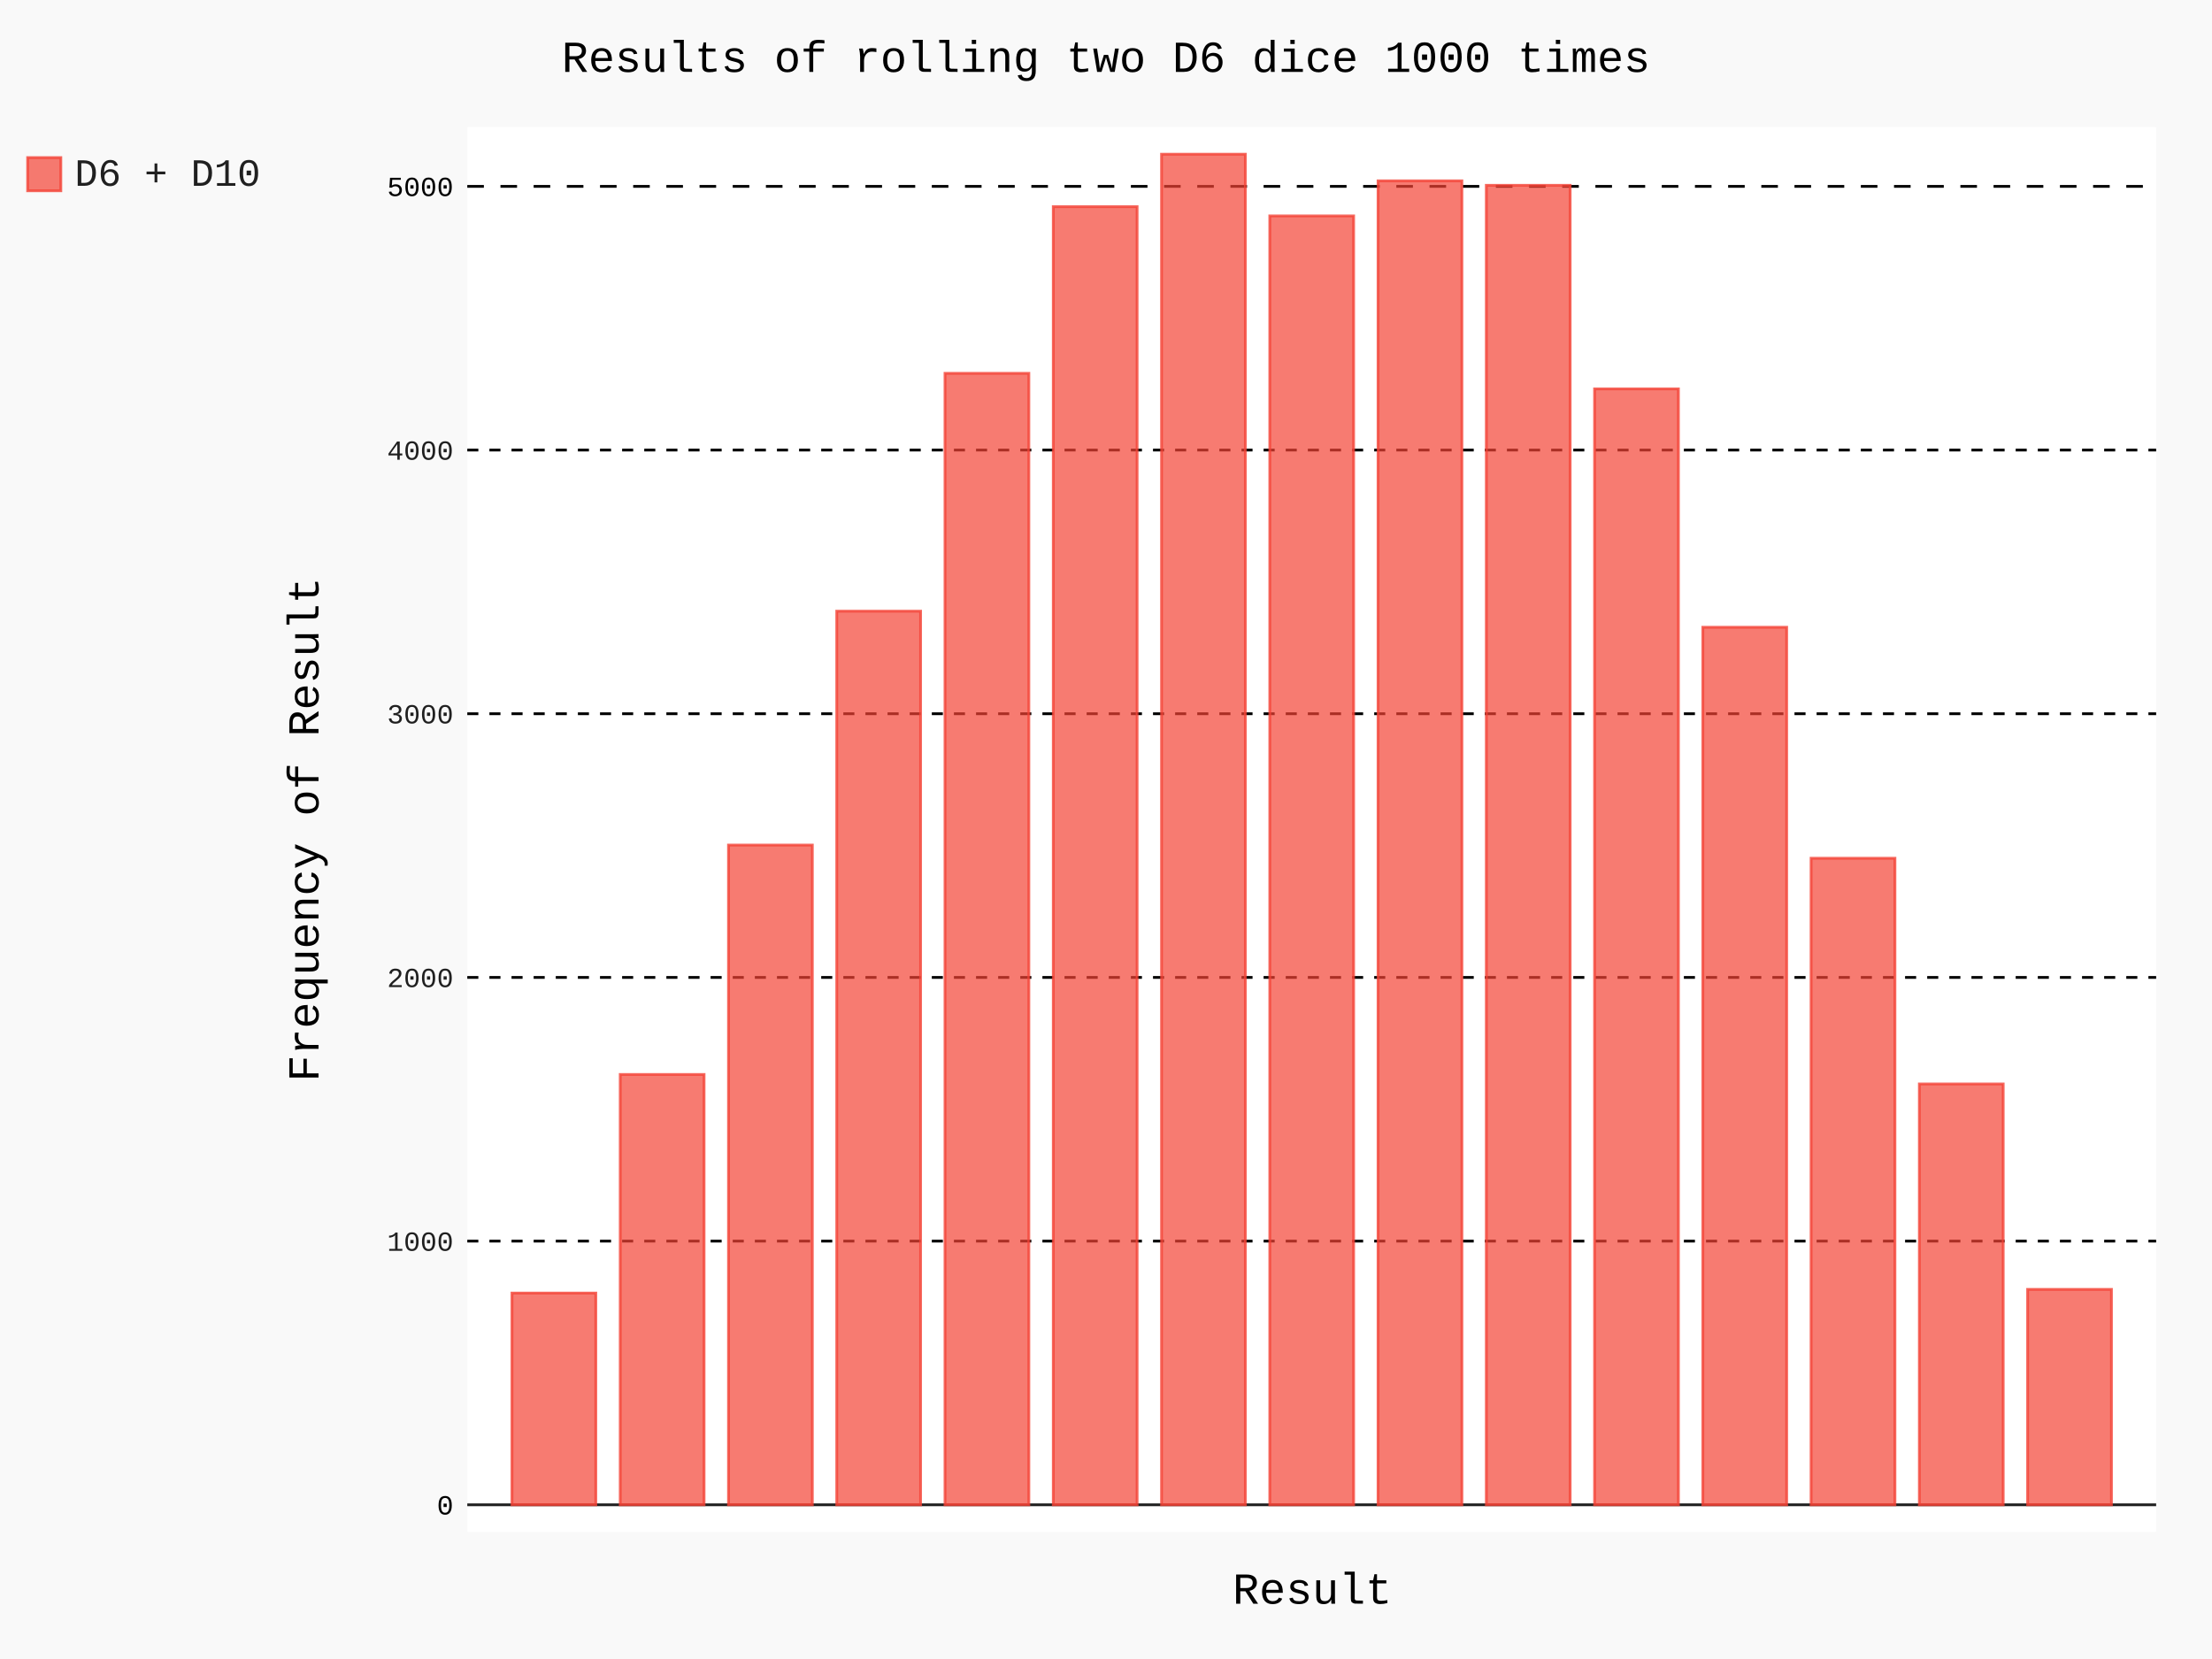
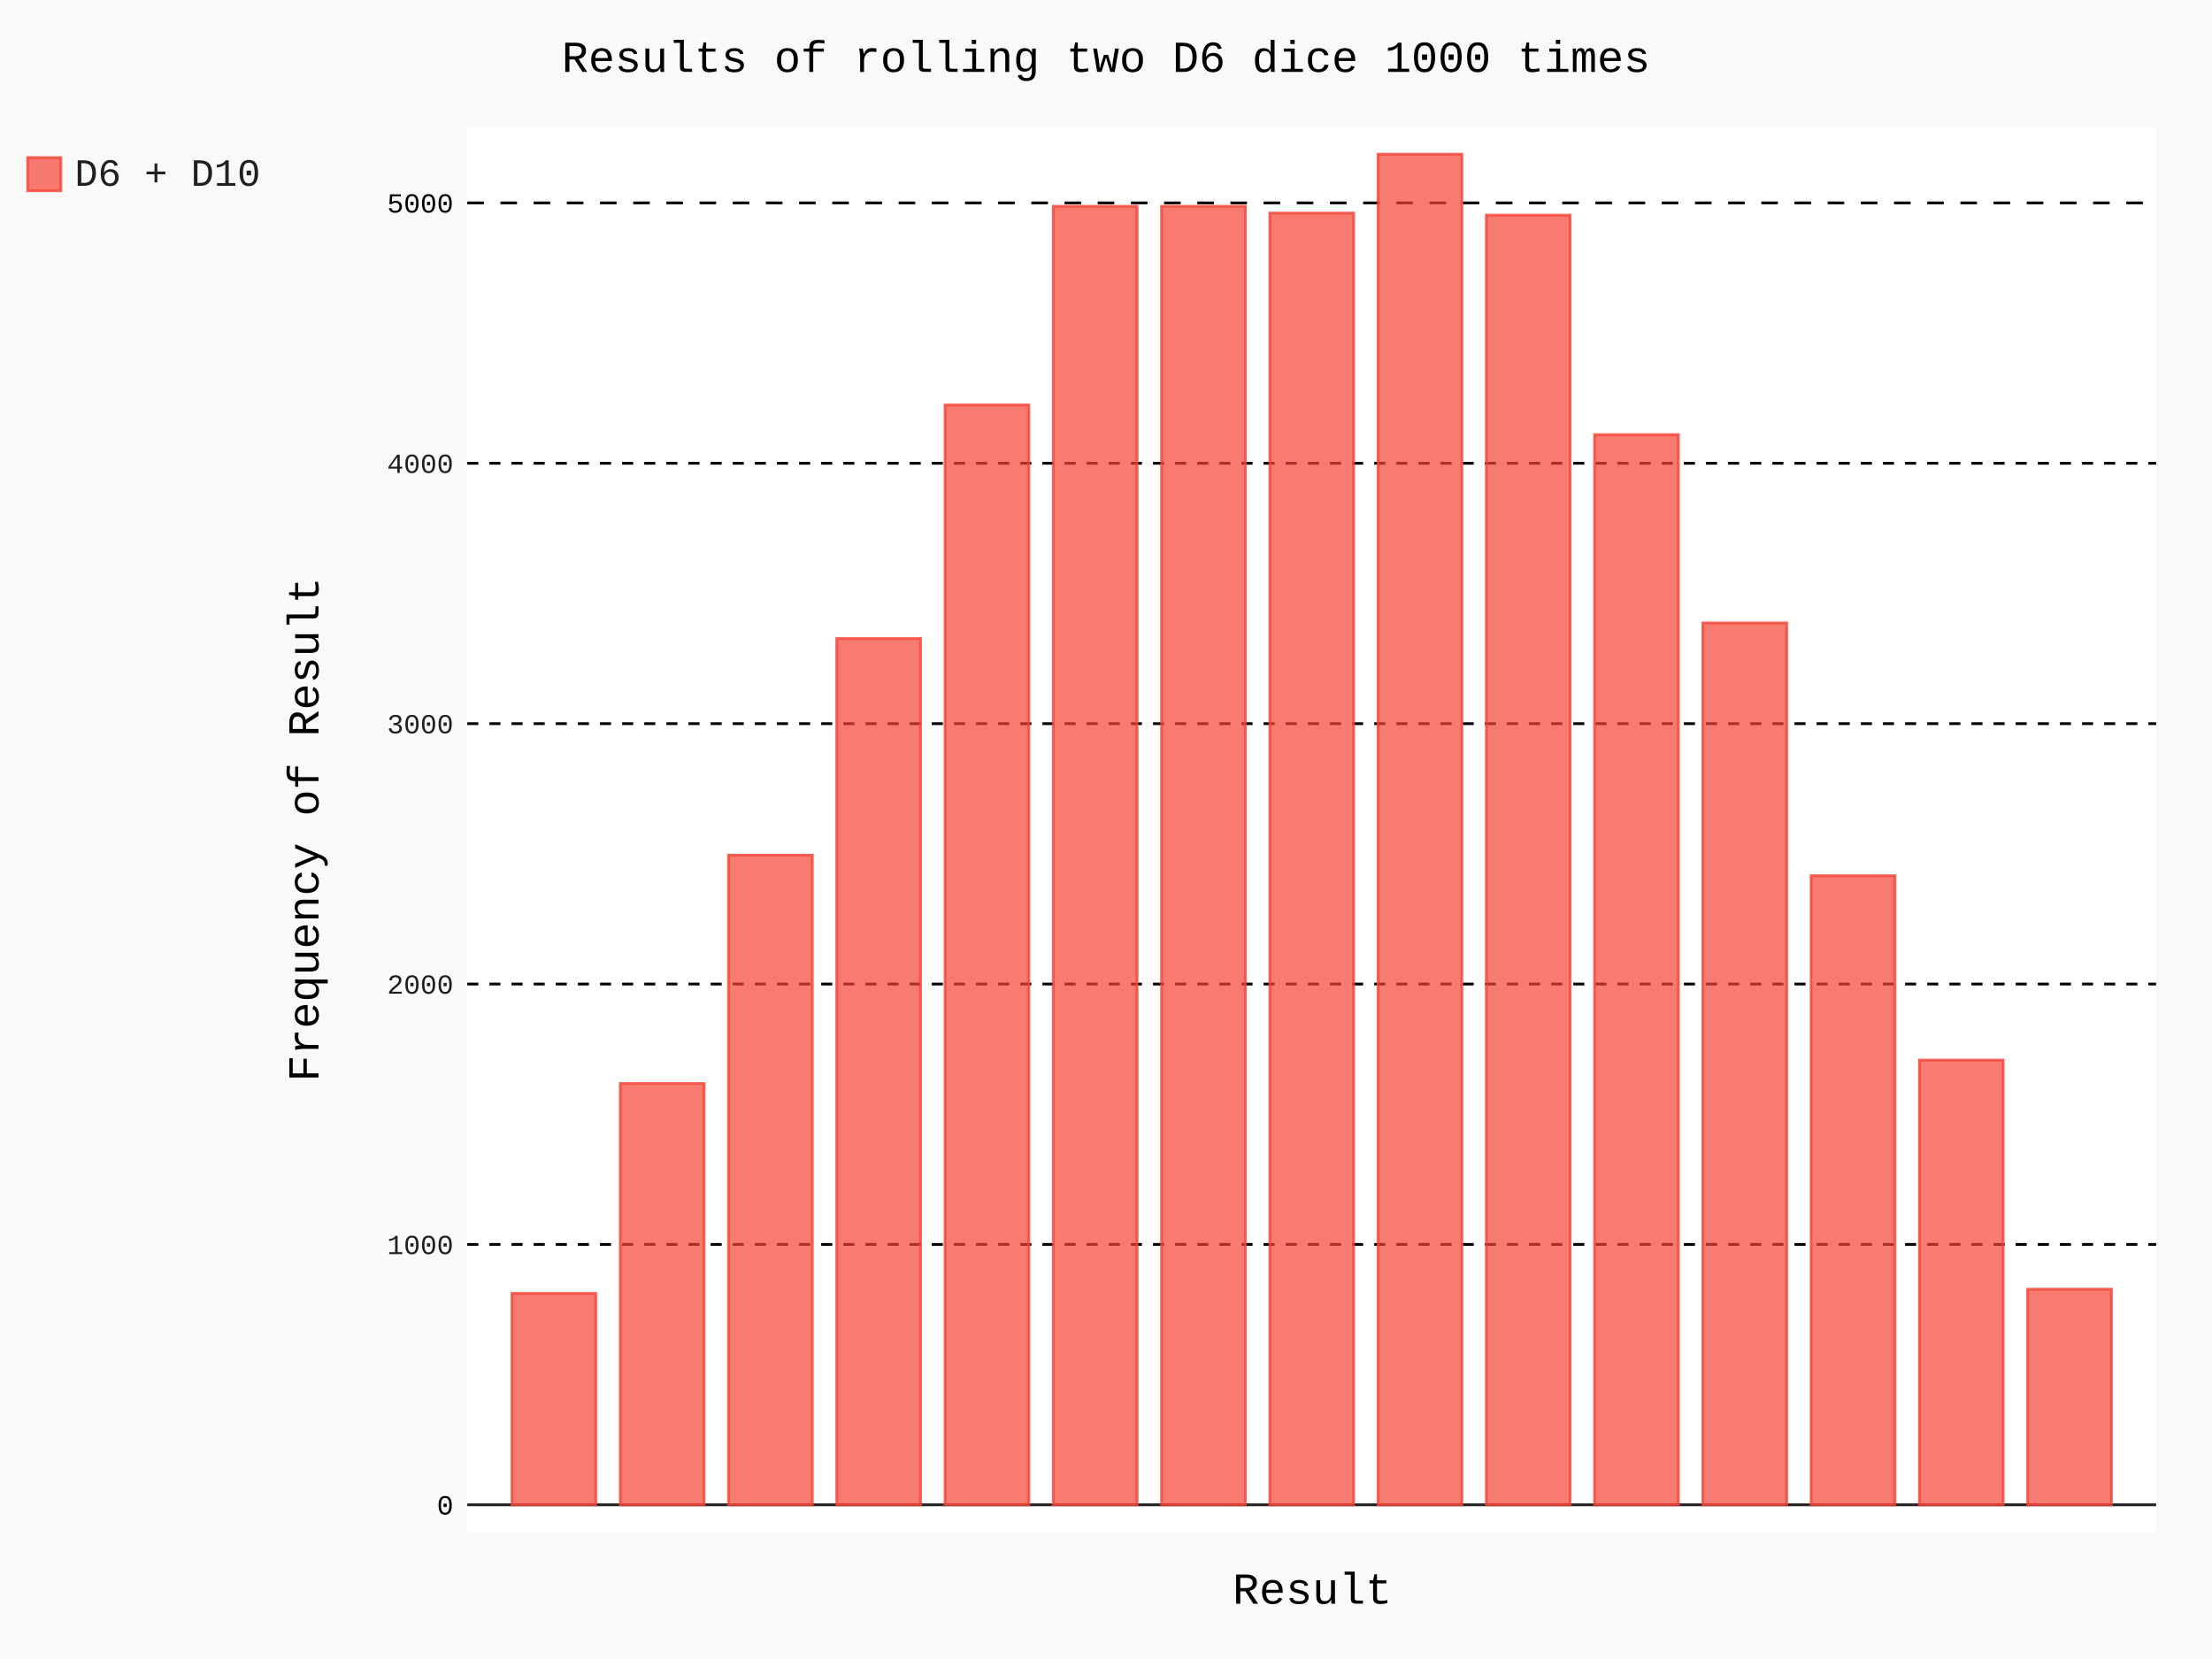
- <svg xmlns="http://www.w3.org/2000/svg" id="chart-2624621a-b67e-4fa9-9730-43fd2e3e952b" class="pygal-chart" viewBox="0 0 800 600">
+ <svg xmlns="http://www.w3.org/2000/svg" id="chart-f619fd9c-8f38-4add-9055-f0dda16ba735" class="pygal-chart" viewBox="0 0 800 600">
  <defs>
-     <style type="text/css">#chart-2624621a-b67e-4fa9-9730-43fd2e3e952b{-webkit-user-select:none;-webkit-font-smoothing:antialiased;font-family:Consolas,"Liberation Mono",Menlo,Courier,monospace}#chart-2624621a-b67e-4fa9-9730-43fd2e3e952b .title{font-family:Consolas,"Liberation Mono",Menlo,Courier,monospace;font-size:16px}#chart-2624621a-b67e-4fa9-9730-43fd2e3e952b .legends .legend text{font-family:Consolas,"Liberation Mono",Menlo,Courier,monospace;font-size:14px}#chart-2624621a-b67e-4fa9-9730-43fd2e3e952b .axis text{font-family:Consolas,"Liberation Mono",Menlo,Courier,monospace;font-size:10px}#chart-2624621a-b67e-4fa9-9730-43fd2e3e952b .axis text.major{font-family:Consolas,"Liberation Mono",Menlo,Courier,monospace;font-size:10px}#chart-2624621a-b67e-4fa9-9730-43fd2e3e952b .text-overlay text.value{font-family:Consolas,"Liberation Mono",Menlo,Courier,monospace;font-size:16px}#chart-2624621a-b67e-4fa9-9730-43fd2e3e952b .text-overlay text.label{font-family:Consolas,"Liberation Mono",Menlo,Courier,monospace;font-size:10px}#chart-2624621a-b67e-4fa9-9730-43fd2e3e952b .tooltip{font-family:Consolas,"Liberation Mono",Menlo,Courier,monospace;font-size:14px}#chart-2624621a-b67e-4fa9-9730-43fd2e3e952b text.no_data{font-family:Consolas,"Liberation Mono",Menlo,Courier,monospace;font-size:64px}
- #chart-2624621a-b67e-4fa9-9730-43fd2e3e952b{background-color:rgba(249,249,249,1)}#chart-2624621a-b67e-4fa9-9730-43fd2e3e952b path,#chart-2624621a-b67e-4fa9-9730-43fd2e3e952b line,#chart-2624621a-b67e-4fa9-9730-43fd2e3e952b rect,#chart-2624621a-b67e-4fa9-9730-43fd2e3e952b circle{-webkit-transition:150ms;-moz-transition:150ms;transition:150ms}#chart-2624621a-b67e-4fa9-9730-43fd2e3e952b .graph &gt; .background{fill:rgba(249,249,249,1)}#chart-2624621a-b67e-4fa9-9730-43fd2e3e952b .plot &gt; .background{fill:rgba(255,255,255,1)}#chart-2624621a-b67e-4fa9-9730-43fd2e3e952b .graph{fill:rgba(0,0,0,.87)}#chart-2624621a-b67e-4fa9-9730-43fd2e3e952b text.no_data{fill:rgba(0,0,0,1)}#chart-2624621a-b67e-4fa9-9730-43fd2e3e952b .title{fill:rgba(0,0,0,1)}#chart-2624621a-b67e-4fa9-9730-43fd2e3e952b .legends .legend text{fill:rgba(0,0,0,.87)}#chart-2624621a-b67e-4fa9-9730-43fd2e3e952b .legends .legend:hover text{fill:rgba(0,0,0,1)}#chart-2624621a-b67e-4fa9-9730-43fd2e3e952b .axis .line{stroke:rgba(0,0,0,1)}#chart-2624621a-b67e-4fa9-9730-43fd2e3e952b .axis .guide.line{stroke:rgba(0,0,0,.54)}#chart-2624621a-b67e-4fa9-9730-43fd2e3e952b .axis .major.line{stroke:rgba(0,0,0,.87)}#chart-2624621a-b67e-4fa9-9730-43fd2e3e952b .axis text.major{fill:rgba(0,0,0,1)}#chart-2624621a-b67e-4fa9-9730-43fd2e3e952b .axis.y .guides:hover .guide.line,#chart-2624621a-b67e-4fa9-9730-43fd2e3e952b .line-graph .axis.x .guides:hover .guide.line,#chart-2624621a-b67e-4fa9-9730-43fd2e3e952b .stackedline-graph .axis.x .guides:hover .guide.line,#chart-2624621a-b67e-4fa9-9730-43fd2e3e952b .xy-graph .axis.x .guides:hover .guide.line{stroke:rgba(0,0,0,1)}#chart-2624621a-b67e-4fa9-9730-43fd2e3e952b .axis .guides:hover text{fill:rgba(0,0,0,1)}#chart-2624621a-b67e-4fa9-9730-43fd2e3e952b .reactive{fill-opacity:.7;stroke-opacity:.8;stroke-width:1}#chart-2624621a-b67e-4fa9-9730-43fd2e3e952b .ci{stroke:rgba(0,0,0,.87)}#chart-2624621a-b67e-4fa9-9730-43fd2e3e952b .reactive.active,#chart-2624621a-b67e-4fa9-9730-43fd2e3e952b .active .reactive{fill-opacity:.8;stroke-opacity:.9;stroke-width:4}#chart-2624621a-b67e-4fa9-9730-43fd2e3e952b .ci .reactive.active{stroke-width:1.5}#chart-2624621a-b67e-4fa9-9730-43fd2e3e952b .series text{fill:rgba(0,0,0,1)}#chart-2624621a-b67e-4fa9-9730-43fd2e3e952b .tooltip rect{fill:rgba(255,255,255,1);stroke:rgba(0,0,0,1);-webkit-transition:opacity 150ms;-moz-transition:opacity 150ms;transition:opacity 150ms}#chart-2624621a-b67e-4fa9-9730-43fd2e3e952b .tooltip .label{fill:rgba(0,0,0,.87)}#chart-2624621a-b67e-4fa9-9730-43fd2e3e952b .tooltip .label{fill:rgba(0,0,0,.87)}#chart-2624621a-b67e-4fa9-9730-43fd2e3e952b .tooltip .legend{font-size:.8em;fill:rgba(0,0,0,.54)}#chart-2624621a-b67e-4fa9-9730-43fd2e3e952b .tooltip .x_label{font-size:.6em;fill:rgba(0,0,0,1)}#chart-2624621a-b67e-4fa9-9730-43fd2e3e952b .tooltip .xlink{font-size:.5em;text-decoration:underline}#chart-2624621a-b67e-4fa9-9730-43fd2e3e952b .tooltip .value{font-size:1.5em}#chart-2624621a-b67e-4fa9-9730-43fd2e3e952b .bound{font-size:.5em}#chart-2624621a-b67e-4fa9-9730-43fd2e3e952b .max-value{font-size:.75em;fill:rgba(0,0,0,.54)}#chart-2624621a-b67e-4fa9-9730-43fd2e3e952b .map-element{fill:rgba(255,255,255,1);stroke:rgba(0,0,0,.54) !important}#chart-2624621a-b67e-4fa9-9730-43fd2e3e952b .map-element .reactive{fill-opacity:inherit;stroke-opacity:inherit}#chart-2624621a-b67e-4fa9-9730-43fd2e3e952b .color-0,#chart-2624621a-b67e-4fa9-9730-43fd2e3e952b .color-0 a:visited{stroke:#F44336;fill:#F44336}#chart-2624621a-b67e-4fa9-9730-43fd2e3e952b .text-overlay .color-0 text{fill:black}
- #chart-2624621a-b67e-4fa9-9730-43fd2e3e952b text.no_data{text-anchor:middle}#chart-2624621a-b67e-4fa9-9730-43fd2e3e952b .guide.line{fill:none}#chart-2624621a-b67e-4fa9-9730-43fd2e3e952b .centered{text-anchor:middle}#chart-2624621a-b67e-4fa9-9730-43fd2e3e952b .title{text-anchor:middle}#chart-2624621a-b67e-4fa9-9730-43fd2e3e952b .legends .legend text{fill-opacity:1}#chart-2624621a-b67e-4fa9-9730-43fd2e3e952b .axis.x text{text-anchor:middle}#chart-2624621a-b67e-4fa9-9730-43fd2e3e952b .axis.x:not(.web) text[transform]{text-anchor:start}#chart-2624621a-b67e-4fa9-9730-43fd2e3e952b .axis.x:not(.web) text[transform].backwards{text-anchor:end}#chart-2624621a-b67e-4fa9-9730-43fd2e3e952b .axis.y text{text-anchor:end}#chart-2624621a-b67e-4fa9-9730-43fd2e3e952b .axis.y text[transform].backwards{text-anchor:start}#chart-2624621a-b67e-4fa9-9730-43fd2e3e952b .axis.y2 text{text-anchor:start}#chart-2624621a-b67e-4fa9-9730-43fd2e3e952b .axis.y2 text[transform].backwards{text-anchor:end}#chart-2624621a-b67e-4fa9-9730-43fd2e3e952b .axis .guide.line{stroke-dasharray:4,4;stroke:black}#chart-2624621a-b67e-4fa9-9730-43fd2e3e952b .axis .major.guide.line{stroke-dasharray:6,6;stroke:black}#chart-2624621a-b67e-4fa9-9730-43fd2e3e952b .horizontal .axis.y .guide.line,#chart-2624621a-b67e-4fa9-9730-43fd2e3e952b .horizontal .axis.y2 .guide.line,#chart-2624621a-b67e-4fa9-9730-43fd2e3e952b .vertical .axis.x .guide.line{opacity:0}#chart-2624621a-b67e-4fa9-9730-43fd2e3e952b .horizontal .axis.always_show .guide.line,#chart-2624621a-b67e-4fa9-9730-43fd2e3e952b .vertical .axis.always_show .guide.line{opacity:1 !important}#chart-2624621a-b67e-4fa9-9730-43fd2e3e952b .axis.y .guides:hover .guide.line,#chart-2624621a-b67e-4fa9-9730-43fd2e3e952b .axis.y2 .guides:hover .guide.line,#chart-2624621a-b67e-4fa9-9730-43fd2e3e952b .axis.x .guides:hover .guide.line{opacity:1}#chart-2624621a-b67e-4fa9-9730-43fd2e3e952b .axis .guides:hover text{opacity:1}#chart-2624621a-b67e-4fa9-9730-43fd2e3e952b .nofill{fill:none}#chart-2624621a-b67e-4fa9-9730-43fd2e3e952b .subtle-fill{fill-opacity:.2}#chart-2624621a-b67e-4fa9-9730-43fd2e3e952b .dot{stroke-width:1px;fill-opacity:1;stroke-opacity:1}#chart-2624621a-b67e-4fa9-9730-43fd2e3e952b .dot.active{stroke-width:5px}#chart-2624621a-b67e-4fa9-9730-43fd2e3e952b .dot.negative{fill:transparent}#chart-2624621a-b67e-4fa9-9730-43fd2e3e952b text,#chart-2624621a-b67e-4fa9-9730-43fd2e3e952b tspan{stroke:none !important}#chart-2624621a-b67e-4fa9-9730-43fd2e3e952b .series text.active{opacity:1}#chart-2624621a-b67e-4fa9-9730-43fd2e3e952b .tooltip rect{fill-opacity:.95;stroke-width:.5}#chart-2624621a-b67e-4fa9-9730-43fd2e3e952b .tooltip text{fill-opacity:1}#chart-2624621a-b67e-4fa9-9730-43fd2e3e952b .showable{visibility:hidden}#chart-2624621a-b67e-4fa9-9730-43fd2e3e952b .showable.shown{visibility:visible}#chart-2624621a-b67e-4fa9-9730-43fd2e3e952b .gauge-background{fill:rgba(229,229,229,1);stroke:none}#chart-2624621a-b67e-4fa9-9730-43fd2e3e952b .bg-lines{stroke:rgba(249,249,249,1);stroke-width:2px}</style>
+     <style type="text/css">#chart-f619fd9c-8f38-4add-9055-f0dda16ba735{-webkit-user-select:none;-webkit-font-smoothing:antialiased;font-family:Consolas,"Liberation Mono",Menlo,Courier,monospace}#chart-f619fd9c-8f38-4add-9055-f0dda16ba735 .title{font-family:Consolas,"Liberation Mono",Menlo,Courier,monospace;font-size:16px}#chart-f619fd9c-8f38-4add-9055-f0dda16ba735 .legends .legend text{font-family:Consolas,"Liberation Mono",Menlo,Courier,monospace;font-size:14px}#chart-f619fd9c-8f38-4add-9055-f0dda16ba735 .axis text{font-family:Consolas,"Liberation Mono",Menlo,Courier,monospace;font-size:10px}#chart-f619fd9c-8f38-4add-9055-f0dda16ba735 .axis text.major{font-family:Consolas,"Liberation Mono",Menlo,Courier,monospace;font-size:10px}#chart-f619fd9c-8f38-4add-9055-f0dda16ba735 .text-overlay text.value{font-family:Consolas,"Liberation Mono",Menlo,Courier,monospace;font-size:16px}#chart-f619fd9c-8f38-4add-9055-f0dda16ba735 .text-overlay text.label{font-family:Consolas,"Liberation Mono",Menlo,Courier,monospace;font-size:10px}#chart-f619fd9c-8f38-4add-9055-f0dda16ba735 .tooltip{font-family:Consolas,"Liberation Mono",Menlo,Courier,monospace;font-size:14px}#chart-f619fd9c-8f38-4add-9055-f0dda16ba735 text.no_data{font-family:Consolas,"Liberation Mono",Menlo,Courier,monospace;font-size:64px}
+ #chart-f619fd9c-8f38-4add-9055-f0dda16ba735{background-color:rgba(249,249,249,1)}#chart-f619fd9c-8f38-4add-9055-f0dda16ba735 path,#chart-f619fd9c-8f38-4add-9055-f0dda16ba735 line,#chart-f619fd9c-8f38-4add-9055-f0dda16ba735 rect,#chart-f619fd9c-8f38-4add-9055-f0dda16ba735 circle{-webkit-transition:150ms;-moz-transition:150ms;transition:150ms}#chart-f619fd9c-8f38-4add-9055-f0dda16ba735 .graph &gt; .background{fill:rgba(249,249,249,1)}#chart-f619fd9c-8f38-4add-9055-f0dda16ba735 .plot &gt; .background{fill:rgba(255,255,255,1)}#chart-f619fd9c-8f38-4add-9055-f0dda16ba735 .graph{fill:rgba(0,0,0,.87)}#chart-f619fd9c-8f38-4add-9055-f0dda16ba735 text.no_data{fill:rgba(0,0,0,1)}#chart-f619fd9c-8f38-4add-9055-f0dda16ba735 .title{fill:rgba(0,0,0,1)}#chart-f619fd9c-8f38-4add-9055-f0dda16ba735 .legends .legend text{fill:rgba(0,0,0,.87)}#chart-f619fd9c-8f38-4add-9055-f0dda16ba735 .legends .legend:hover text{fill:rgba(0,0,0,1)}#chart-f619fd9c-8f38-4add-9055-f0dda16ba735 .axis .line{stroke:rgba(0,0,0,1)}#chart-f619fd9c-8f38-4add-9055-f0dda16ba735 .axis .guide.line{stroke:rgba(0,0,0,.54)}#chart-f619fd9c-8f38-4add-9055-f0dda16ba735 .axis .major.line{stroke:rgba(0,0,0,.87)}#chart-f619fd9c-8f38-4add-9055-f0dda16ba735 .axis text.major{fill:rgba(0,0,0,1)}#chart-f619fd9c-8f38-4add-9055-f0dda16ba735 .axis.y .guides:hover .guide.line,#chart-f619fd9c-8f38-4add-9055-f0dda16ba735 .line-graph .axis.x .guides:hover .guide.line,#chart-f619fd9c-8f38-4add-9055-f0dda16ba735 .stackedline-graph .axis.x .guides:hover .guide.line,#chart-f619fd9c-8f38-4add-9055-f0dda16ba735 .xy-graph .axis.x .guides:hover .guide.line{stroke:rgba(0,0,0,1)}#chart-f619fd9c-8f38-4add-9055-f0dda16ba735 .axis .guides:hover text{fill:rgba(0,0,0,1)}#chart-f619fd9c-8f38-4add-9055-f0dda16ba735 .reactive{fill-opacity:.7;stroke-opacity:.8;stroke-width:1}#chart-f619fd9c-8f38-4add-9055-f0dda16ba735 .ci{stroke:rgba(0,0,0,.87)}#chart-f619fd9c-8f38-4add-9055-f0dda16ba735 .reactive.active,#chart-f619fd9c-8f38-4add-9055-f0dda16ba735 .active .reactive{fill-opacity:.8;stroke-opacity:.9;stroke-width:4}#chart-f619fd9c-8f38-4add-9055-f0dda16ba735 .ci .reactive.active{stroke-width:1.5}#chart-f619fd9c-8f38-4add-9055-f0dda16ba735 .series text{fill:rgba(0,0,0,1)}#chart-f619fd9c-8f38-4add-9055-f0dda16ba735 .tooltip rect{fill:rgba(255,255,255,1);stroke:rgba(0,0,0,1);-webkit-transition:opacity 150ms;-moz-transition:opacity 150ms;transition:opacity 150ms}#chart-f619fd9c-8f38-4add-9055-f0dda16ba735 .tooltip .label{fill:rgba(0,0,0,.87)}#chart-f619fd9c-8f38-4add-9055-f0dda16ba735 .tooltip .label{fill:rgba(0,0,0,.87)}#chart-f619fd9c-8f38-4add-9055-f0dda16ba735 .tooltip .legend{font-size:.8em;fill:rgba(0,0,0,.54)}#chart-f619fd9c-8f38-4add-9055-f0dda16ba735 .tooltip .x_label{font-size:.6em;fill:rgba(0,0,0,1)}#chart-f619fd9c-8f38-4add-9055-f0dda16ba735 .tooltip .xlink{font-size:.5em;text-decoration:underline}#chart-f619fd9c-8f38-4add-9055-f0dda16ba735 .tooltip .value{font-size:1.5em}#chart-f619fd9c-8f38-4add-9055-f0dda16ba735 .bound{font-size:.5em}#chart-f619fd9c-8f38-4add-9055-f0dda16ba735 .max-value{font-size:.75em;fill:rgba(0,0,0,.54)}#chart-f619fd9c-8f38-4add-9055-f0dda16ba735 .map-element{fill:rgba(255,255,255,1);stroke:rgba(0,0,0,.54) !important}#chart-f619fd9c-8f38-4add-9055-f0dda16ba735 .map-element .reactive{fill-opacity:inherit;stroke-opacity:inherit}#chart-f619fd9c-8f38-4add-9055-f0dda16ba735 .color-0,#chart-f619fd9c-8f38-4add-9055-f0dda16ba735 .color-0 a:visited{stroke:#F44336;fill:#F44336}#chart-f619fd9c-8f38-4add-9055-f0dda16ba735 .text-overlay .color-0 text{fill:black}
+ #chart-f619fd9c-8f38-4add-9055-f0dda16ba735 text.no_data{text-anchor:middle}#chart-f619fd9c-8f38-4add-9055-f0dda16ba735 .guide.line{fill:none}#chart-f619fd9c-8f38-4add-9055-f0dda16ba735 .centered{text-anchor:middle}#chart-f619fd9c-8f38-4add-9055-f0dda16ba735 .title{text-anchor:middle}#chart-f619fd9c-8f38-4add-9055-f0dda16ba735 .legends .legend text{fill-opacity:1}#chart-f619fd9c-8f38-4add-9055-f0dda16ba735 .axis.x text{text-anchor:middle}#chart-f619fd9c-8f38-4add-9055-f0dda16ba735 .axis.x:not(.web) text[transform]{text-anchor:start}#chart-f619fd9c-8f38-4add-9055-f0dda16ba735 .axis.x:not(.web) text[transform].backwards{text-anchor:end}#chart-f619fd9c-8f38-4add-9055-f0dda16ba735 .axis.y text{text-anchor:end}#chart-f619fd9c-8f38-4add-9055-f0dda16ba735 .axis.y text[transform].backwards{text-anchor:start}#chart-f619fd9c-8f38-4add-9055-f0dda16ba735 .axis.y2 text{text-anchor:start}#chart-f619fd9c-8f38-4add-9055-f0dda16ba735 .axis.y2 text[transform].backwards{text-anchor:end}#chart-f619fd9c-8f38-4add-9055-f0dda16ba735 .axis .guide.line{stroke-dasharray:4,4;stroke:black}#chart-f619fd9c-8f38-4add-9055-f0dda16ba735 .axis .major.guide.line{stroke-dasharray:6,6;stroke:black}#chart-f619fd9c-8f38-4add-9055-f0dda16ba735 .horizontal .axis.y .guide.line,#chart-f619fd9c-8f38-4add-9055-f0dda16ba735 .horizontal .axis.y2 .guide.line,#chart-f619fd9c-8f38-4add-9055-f0dda16ba735 .vertical .axis.x .guide.line{opacity:0}#chart-f619fd9c-8f38-4add-9055-f0dda16ba735 .horizontal .axis.always_show .guide.line,#chart-f619fd9c-8f38-4add-9055-f0dda16ba735 .vertical .axis.always_show .guide.line{opacity:1 !important}#chart-f619fd9c-8f38-4add-9055-f0dda16ba735 .axis.y .guides:hover .guide.line,#chart-f619fd9c-8f38-4add-9055-f0dda16ba735 .axis.y2 .guides:hover .guide.line,#chart-f619fd9c-8f38-4add-9055-f0dda16ba735 .axis.x .guides:hover .guide.line{opacity:1}#chart-f619fd9c-8f38-4add-9055-f0dda16ba735 .axis .guides:hover text{opacity:1}#chart-f619fd9c-8f38-4add-9055-f0dda16ba735 .nofill{fill:none}#chart-f619fd9c-8f38-4add-9055-f0dda16ba735 .subtle-fill{fill-opacity:.2}#chart-f619fd9c-8f38-4add-9055-f0dda16ba735 .dot{stroke-width:1px;fill-opacity:1;stroke-opacity:1}#chart-f619fd9c-8f38-4add-9055-f0dda16ba735 .dot.active{stroke-width:5px}#chart-f619fd9c-8f38-4add-9055-f0dda16ba735 .dot.negative{fill:transparent}#chart-f619fd9c-8f38-4add-9055-f0dda16ba735 text,#chart-f619fd9c-8f38-4add-9055-f0dda16ba735 tspan{stroke:none !important}#chart-f619fd9c-8f38-4add-9055-f0dda16ba735 .series text.active{opacity:1}#chart-f619fd9c-8f38-4add-9055-f0dda16ba735 .tooltip rect{fill-opacity:.95;stroke-width:.5}#chart-f619fd9c-8f38-4add-9055-f0dda16ba735 .tooltip text{fill-opacity:1}#chart-f619fd9c-8f38-4add-9055-f0dda16ba735 .showable{visibility:hidden}#chart-f619fd9c-8f38-4add-9055-f0dda16ba735 .showable.shown{visibility:visible}#chart-f619fd9c-8f38-4add-9055-f0dda16ba735 .gauge-background{fill:rgba(229,229,229,1);stroke:none}#chart-f619fd9c-8f38-4add-9055-f0dda16ba735 .bg-lines{stroke:rgba(249,249,249,1);stroke-width:2px}</style>
  </defs>
  <g class="graph bar-graph vertical">
    <rect x="0" y="0" width="800" height="600" class="background" />
    <g transform="translate(169, 46)" class="plot">
      <rect x="0" y="0" width="610.8" height="508" class="background" />
      <g class="axis y always_show">
        <g class="guides">
          <path d="M0 498.231 h610.8" class="axis major line" />
          <text x="-5" y="501.731" class="major">0</text>
        </g>
        <g class="guides">
-           <path d="M0 402.865 h610.8" class="guide line" />
-           <text x="-5" y="406.365" class="">1000</text>
+           <path d="M0 404.06 h610.8" class="guide line" />
+           <text x="-5" y="407.56" class="">1000</text>
        </g>
        <g class="guides">
-           <path d="M0 307.5 h610.8" class="guide line" />
-           <text x="-5" y="311" class="">2000</text>
+           <path d="M0 309.89 h610.8" class="guide line" />
+           <text x="-5" y="313.39" class="">2000</text>
        </g>
        <g class="guides">
-           <path d="M0 212.135 h610.8" class="guide line" />
-           <text x="-5" y="215.635" class="">3000</text>
+           <path d="M0 215.72 h610.8" class="guide line" />
+           <text x="-5" y="219.22" class="">3000</text>
        </g>
        <g class="guides">
-           <path d="M0 116.769 h610.8" class="guide line" />
-           <text x="-5" y="120.269" class="">4000</text>
+           <path d="M0 121.549 h610.8" class="guide line" />
+           <text x="-5" y="125.049" class="">4000</text>
        </g>
        <g class="guides">
-           <path d="M0 21.404 h610.8" class="major guide line" />
-           <text x="-5" y="24.904" class="major">5000</text>
+           <path d="M0 27.379 h610.8" class="major guide line" />
+           <text x="-5" y="30.879" class="major">5000</text>
        </g>
      </g>
      <g class="series serie-0 color-0">
        <g class="bars">
          <g class="bar">
-             <rect x="16.163" y="421.652" rx="0" ry="0" width="30.321" height="76.578" class="rect reactive tooltip-trigger" />
+             <rect x="16.163" y="421.764" rx="0" ry="0" width="30.321" height="76.466" class="rect reactive tooltip-trigger" />
          </g>
          <g class="bar">
-             <rect x="55.317" y="342.594" rx="0" ry="0" width="30.321" height="155.636" class="rect reactive tooltip-trigger" />
+             <rect x="55.317" y="345.863" rx="0" ry="0" width="30.321" height="152.368" class="rect reactive tooltip-trigger" />
          </g>
          <g class="bar">
-             <rect x="94.47" y="259.627" rx="0" ry="0" width="30.321" height="238.604" class="rect reactive tooltip-trigger" />
+             <rect x="94.47" y="263.276" rx="0" ry="0" width="30.321" height="234.955" class="rect reactive tooltip-trigger" />
          </g>
          <g class="bar">
-             <rect x="133.624" y="175.037" rx="0" ry="0" width="30.321" height="323.193" class="rect reactive tooltip-trigger" />
+             <rect x="133.624" y="184.926" rx="0" ry="0" width="30.321" height="313.305" class="rect reactive tooltip-trigger" />
          </g>
          <g class="bar">
-             <rect x="172.778" y="89.018" rx="0" ry="0" width="30.321" height="409.213" class="rect reactive tooltip-trigger" />
+             <rect x="172.778" y="100.455" rx="0" ry="0" width="30.321" height="397.776" class="rect reactive tooltip-trigger" />
          </g>
          <g class="bar">
-             <rect x="211.932" y="28.747" rx="0" ry="0" width="30.321" height="469.484" class="rect reactive tooltip-trigger" />
+             <rect x="211.932" y="28.603" rx="0" ry="0" width="30.321" height="469.627" class="rect reactive tooltip-trigger" />
          </g>
          <g class="bar">
-             <rect x="251.086" y="9.769" rx="0" ry="0" width="30.321" height="488.462" class="rect reactive tooltip-trigger" />
+             <rect x="251.086" y="28.603" rx="0" ry="0" width="30.321" height="469.627" class="rect reactive tooltip-trigger" />
          </g>
          <g class="bar">
-             <rect x="290.24" y="32.085" rx="0" ry="0" width="30.321" height="466.146" class="rect reactive tooltip-trigger" />
+             <rect x="290.24" y="31.052" rx="0" ry="0" width="30.321" height="467.179" class="rect reactive tooltip-trigger" />
          </g>
          <g class="bar">
-             <rect x="329.393" y="19.401" rx="0" ry="0" width="30.321" height="478.83" class="rect reactive tooltip-trigger" />
+             <rect x="329.393" y="9.769" rx="0" ry="0" width="30.321" height="488.462" class="rect reactive tooltip-trigger" />
          </g>
          <g class="bar">
-             <rect x="368.547" y="21.022" rx="0" ry="0" width="30.321" height="477.208" class="rect reactive tooltip-trigger" />
+             <rect x="368.547" y="31.805" rx="0" ry="0" width="30.321" height="466.426" class="rect reactive tooltip-trigger" />
          </g>
          <g class="bar">
-             <rect x="407.701" y="94.644" rx="0" ry="0" width="30.321" height="403.586" class="rect reactive tooltip-trigger" />
+             <rect x="407.701" y="111.191" rx="0" ry="0" width="30.321" height="387.04" class="rect reactive tooltip-trigger" />
          </g>
          <g class="bar">
-             <rect x="446.855" y="180.855" rx="0" ry="0" width="30.321" height="317.376" class="rect reactive tooltip-trigger" />
+             <rect x="446.855" y="179.276" rx="0" ry="0" width="30.321" height="318.955" class="rect reactive tooltip-trigger" />
          </g>
          <g class="bar">
-             <rect x="486.009" y="264.395" rx="0" ry="0" width="30.321" height="233.836" class="rect reactive tooltip-trigger" />
+             <rect x="486.009" y="270.715" rx="0" ry="0" width="30.321" height="227.516" class="rect reactive tooltip-trigger" />
          </g>
          <g class="bar">
-             <rect x="525.163" y="346.028" rx="0" ry="0" width="30.321" height="152.203" class="rect reactive tooltip-trigger" />
+             <rect x="525.163" y="337.388" rx="0" ry="0" width="30.321" height="160.843" class="rect reactive tooltip-trigger" />
          </g>
          <g class="bar">
-             <rect x="564.317" y="420.317" rx="0" ry="0" width="30.321" height="77.914" class="rect reactive tooltip-trigger" />
+             <rect x="564.317" y="420.258" rx="0" ry="0" width="30.321" height="77.973" class="rect reactive tooltip-trigger" />
          </g>
        </g>
      </g>
    </g>
    <g class="titles">
      <text x="400.0" y="26" class="title plot_title">Results of rolling two D6 dice 1000 times</text>
      <text x="474.6" y="580" class="title">Result</text>
      <text x="89.2" y="326.0" class="title" transform="rotate(-90 89.2 300)">Frequency of Result</text>
    </g>
    <g transform="translate(169, 46)" class="plot overlay">
      <g class="series serie-0 color-0" />
    </g>
    <g transform="translate(169, 46)" class="plot text-overlay">
      <g class="series serie-0 color-0" />
    </g>
    <g transform="translate(169, 46)" class="plot tooltip-overlay">
      <g transform="translate(0 0)" style="opacity: 0" class="tooltip">
        <rect rx="0" ry="0" width="0" height="0" class="tooltip-box" />
        <g class="text" />
      </g>
    </g>
    <g transform="translate(10, 56)" class="legends">
      <g id="activate-serie-0" class="legend reactive activate-serie">
        <rect x="0.0" y="1.0" width="12" height="12" class="color-0 reactive" />
        <text x="17.0" y="11.2">D6 + D10</text>
      </g>
    </g>
    <g transform="translate(790, 56)" class="legends" />
  </g>
</svg>
